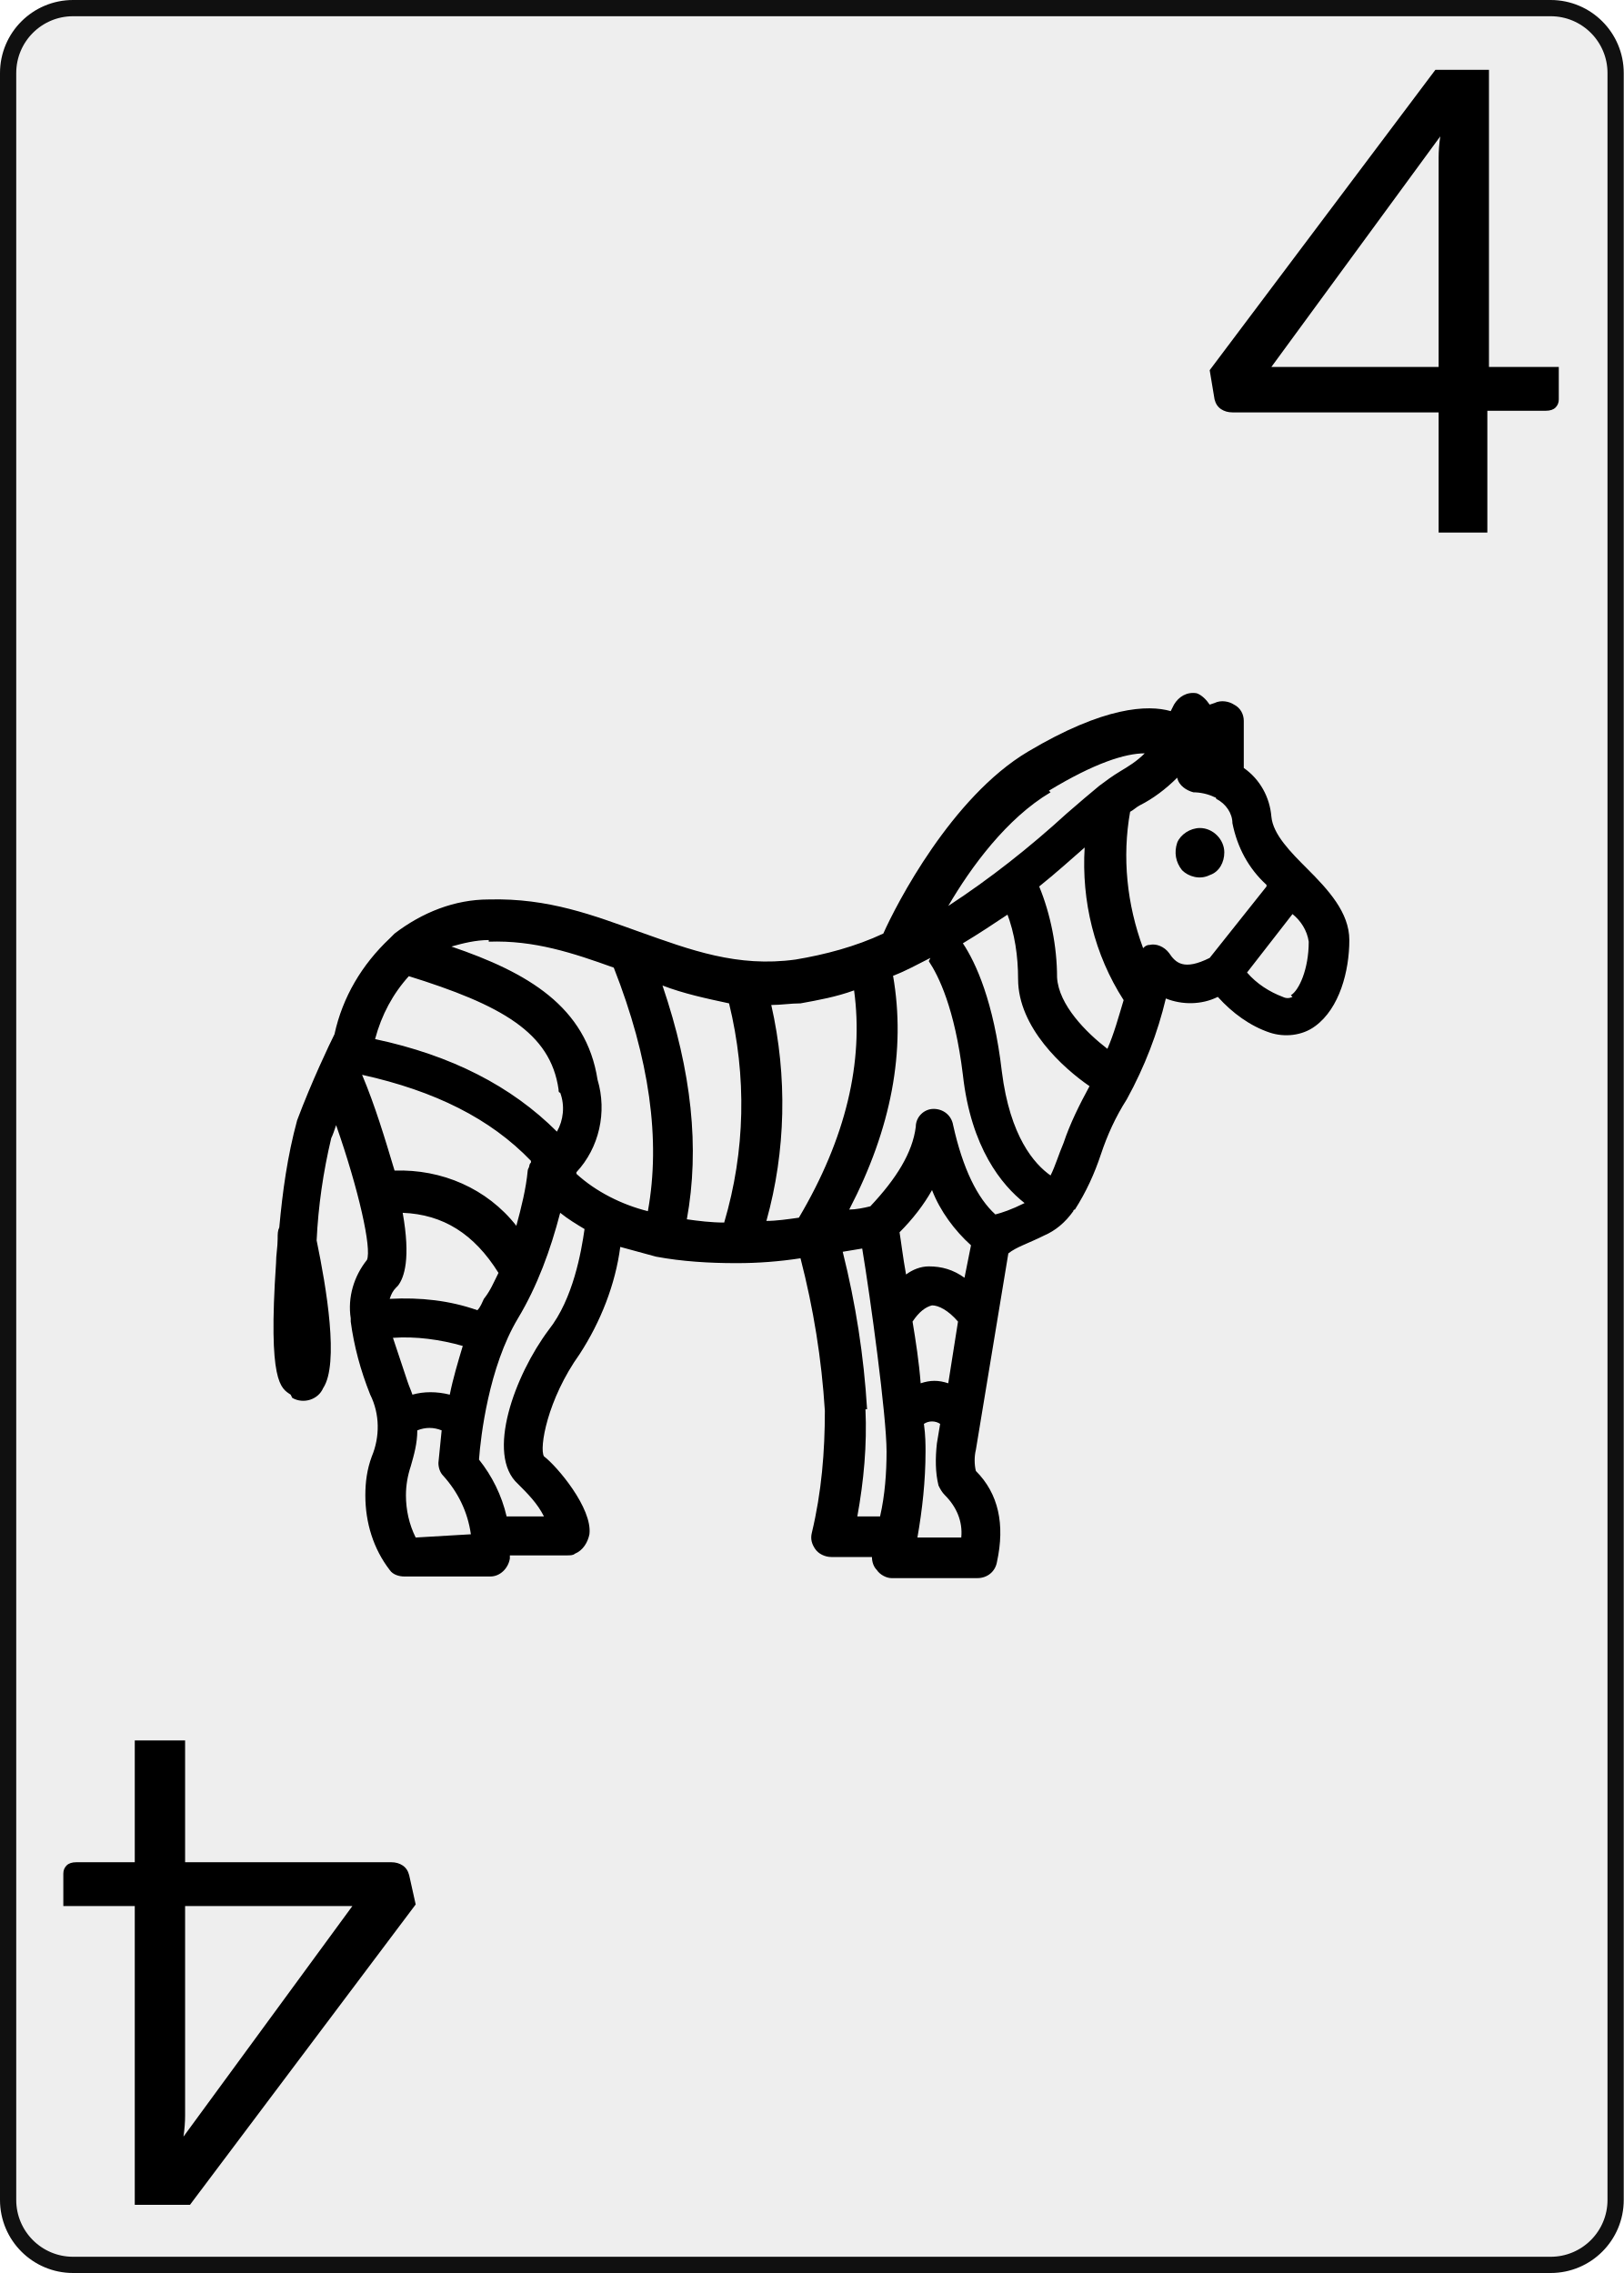
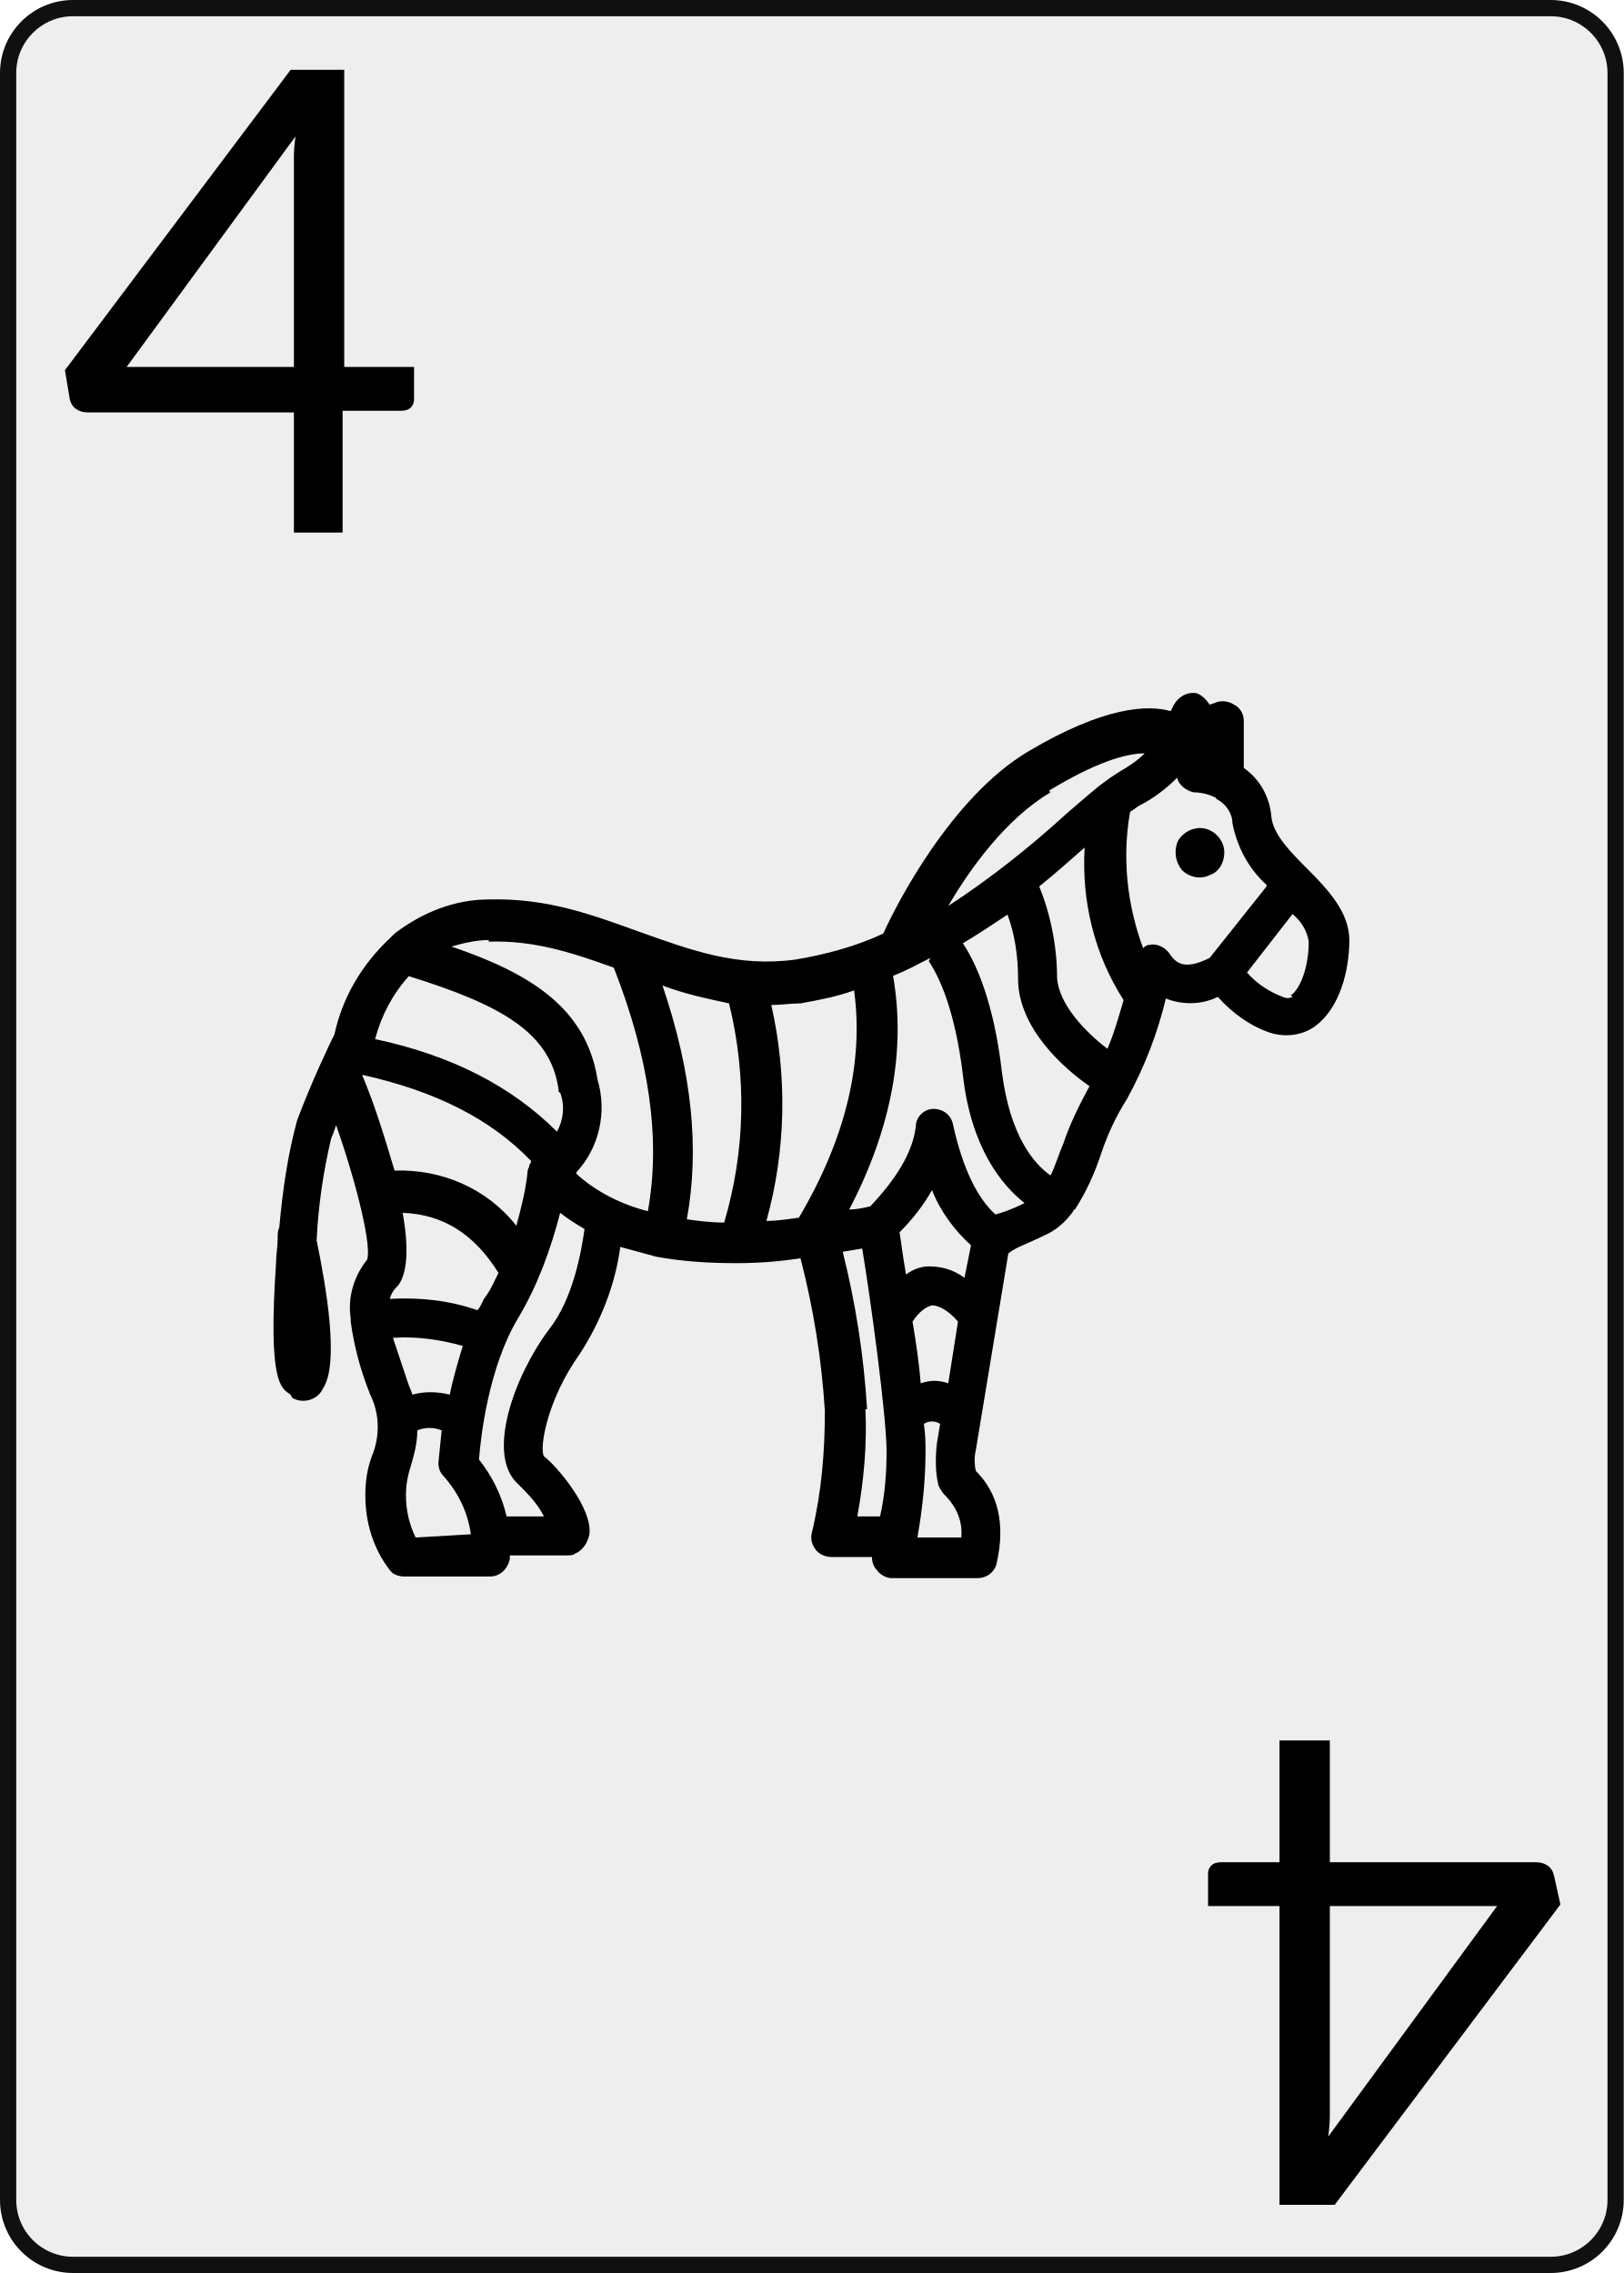
<svg xmlns="http://www.w3.org/2000/svg" width="100px" height="140px" viewbox="0 0 100 140">
  <rect x="0.5" y="0.5" width="99px" height="139px" rx="4px" ry="4px" style="fill:#eeeeee;stroke-width:1px;stroke:#101010" />
  <g id="zebra">
    <path style="fill:#000000;stroke:none" d="m 18.0,86.1 c 0.7,0.4 1.6,0.1 1.9,-0.6 1.0,-1.5 0.2,-6.2 -0.4,-9.1 h 0 c 0.1,-2.1 0.4,-4.2 0.9,-6.3 0.1,-0.2 0.2,-0.5 0.3,-0.8 1.4,4.0 2.2,7.6 1.9,8.3 -0.8,1.0 -1.2,2.3 -1.0,3.6 v 0.1 c 0,0 0,0.1 0,0.1 0.2,1.5 0.6,3.0 1.2,4.5 0.6,1.2 0.6,2.6 0.1,3.8 -0.3,0.8 -0.4,1.6 -0.4,2.4 0,1.7 0.5,3.3 1.5,4.6 0.2,0.3 0.6,0.4 0.9,0.4 h 5.3 c 0.6,0 1.1,-0.5 1.2,-1.1 v -0.2 h 3.5 c 0.2,0 0.4,0 0.5,-0.1 0.5,-0.2 0.8,-0.7 0.9,-1.2 0.2,-1.6 -2.0,-4.2 -2.8,-4.8 -0.3,-0.5 0.2,-3.5 2.2,-6.3 1.3,-2.0 2.2,-4.3 2.5,-6.6 0.7,0.2 1.5,0.4 2.2,0.6 h 0 c 1.6,0.3 3.3,0.4 4.9,0.4 h 0.1 c 1.3,0 2.6,-0.1 3.9,-0.3 0.8,3.1 1.3,6.2 1.5,9.4 0,2.5 -0.2,5.0 -0.8,7.5 -0.1,0.4 0,0.7 0.2,1.0 0.2,0.3 0.6,0.5 1.0,0.5 h 2.5 c 0,0.3 0.1,0.6 0.3,0.8 0.2,0.3 0.6,0.5 0.9,0.5 h 5.3 c 0.6,0 1.1,-0.4 1.2,-1.0 0.5,-2.3 0.1,-4.2 -1.3,-5.6 h 0 c -0.1,-0.4 -0.1,-0.9 0,-1.3 l 2.0,-12.1 C 62.6,76.8 63.3,76.6 64.3,76.1 h 0 c 0.7,-0.3 1.3,-0.8 1.8,-1.5 0,0 0,-0.1 0.1,-0.1 0.7,-1.1 1.2,-2.2 1.6,-3.4 0.4,-1.2 0.9,-2.3 1.6,-3.4 1.1,-2.0 1.9,-4.1 2.4,-6.2 1.0,0.4 2.2,0.4 3.2,-0.1 0.9,1.0 2.0,1.8 3.2,2.2 0.9,0.3 2.0,0.2 2.8,-0.4 1.5,-1.1 2.1,-3.4 2.1,-5.3 0,-1.7 -1.3,-3.1 -2.6,-4.4 -1.0,-1.0 -2.1,-2.1 -2.2,-3.2 v 0 c -0.1,-1.2 -0.7,-2.3 -1.7,-3.0 v -2.9 c 0,-0.4 -0.2,-0.8 -0.6,-1.0 -0.3,-0.2 -0.8,-0.3 -1.2,-0.1 l -0.3,0.1 c -0.2,-0.3 -0.5,-0.6 -0.8,-0.7 -0.6,-0.1 -1.1,0.2 -1.4,0.7 0,0 -0.1,0.2 -0.2,0.4 -1.4,-0.4 -4.1,-0.3 -8.8,2.5 -4.7,2.8 -8.1,9.4 -8.9,11.2 -1.7,0.8 -3.6,1.3 -5.4,1.6 -3.6,0.5 -6.5,-0.6 -9.6,-1.7 -2.8,-1.0 -5.6,-2.1 -9.3,-2.0 l 0,0 c -2.1,0 -4.1,0.8 -5.8,2.1 -0.1,0.1 -0.2,0.2 -0.3,0.3 -1.7,1.6 -2.9,3.6 -3.4,5.9 -0.3,0.6 -1.4,2.9 -2.3,5.3 -0.6,2.2 -0.9,4.4 -1.1,6.6 -0.1,0.2 -0.1,0.4 -0.1,0.7 0,0.5 -0.1,1.0 -0.1,1.5 -0.5,7.4 0.3,7.7 0.9,8.1 z m 7.1,-26.0 c 5.8,1.8 8.8,3.5 9.3,7.0 0,0.1 0,0.2 0.1,0.2 0.3,0.8 0.2,1.7 -0.2,2.4 C 31.5,66.9 27.8,65.0 23.1,64.0 c 0.4,-1.5 1.1,-2.8 2.1,-3.9 z M 24.5,79.2 c 0.4,-0.5 0.8,-1.7 0.3,-4.5 2.5,0.1 4.4,1.3 5.9,3.7 v 0 c -0.3,0.6 -0.5,1.1 -0.9,1.6 -0.1,0.2 -0.2,0.5 -0.4,0.7 h 0 c -1.7,-0.6 -3.5,-0.8 -5.4,-0.7 0.1,-0.3 0.2,-0.5 0.4,-0.7 z m 0.6,5.9 v 0 c -0.3,-0.9 -0.6,-1.8 -0.9,-2.7 1.4,-0.1 2.9,0.1 4.3,0.5 -0.3,1.0 -0.6,2.0 -0.8,3.0 -0.8,-0.2 -1.6,-0.2 -2.3,0 -0.1,-0.3 -0.2,-0.5 -0.3,-0.8 z m 7.6,-13.5 v 0 l 0,0 c -0.1,0.1 -0.1,0.2 -0.1,0.2 0,0.1 -0.1,0.2 -0.1,0.3 -0.1,1.1 -0.4,2.3 -0.7,3.4 -1.8,-2.3 -4.6,-3.5 -7.5,-3.4 -0.6,-2.0 -1.2,-4.0 -2.0,-5.9 4.5,1.0 7.9,2.7 10.4,5.3 z m -7.1,23.1 c -0.4,-0.8 -0.6,-1.7 -0.6,-2.6 0,-0.6 0.1,-1.2 0.3,-1.8 0.2,-0.7 0.4,-1.4 0.4,-2.2 0.5,-0.2 1.0,-0.2 1.5,0 -0.1,1.1 -0.2,1.9 -0.2,2.0 0,0.3 0.1,0.6 0.3,0.8 0.9,1.0 1.5,2.2 1.7,3.6 z m 8.2,-12.8 c -2.1,2.8 -3.9,7.7 -1.9,9.5 v 0 c 0.6,0.6 1.2,1.2 1.6,2.0 h -2.3 c -0.3,-1.3 -0.9,-2.5 -1.7,-3.5 0.1,-1.4 0.6,-5.7 2.4,-8.7 1.2,-2.0 2.0,-4.2 2.6,-6.5 0.5,0.4 1.0,0.7 1.5,1.0 -0.2,1.4 -0.7,4.3 -2.2,6.2 z M 44.9,61.8 c 1.1,4.5 1.0,9.1 -0.3,13.5 -0.8,0 -1.6,-0.1 -2.3,-0.2 0.8,-4.4 0.3,-9.1 -1.5,-14.4 1.3,0.5 2.7,0.8 4.1,1.1 z m 24.3,-0.2 c -0.3,1.0 -0.6,2.1 -1.0,3.0 -1.3,-1.0 -3.0,-2.7 -3.1,-4.4 0,-1.9 -0.4,-3.9 -1.1,-5.6 1.0,-0.8 2.0,-1.7 2.8,-2.4 h 0 c -0.2,3.3 0.6,6.6 2.4,9.4 z m -7.2,-5.4 c 0.5,1.3 0.7,2.7 0.7,4.1 0,3.0 2.8,5.5 4.4,6.6 -0.6,1.1 -1.2,2.3 -1.6,3.5 -0.3,0.7 -0.5,1.4 -0.8,2.0 -1.0,-0.7 -2.5,-2.4 -3.0,-6.4 -0.5,-4.3 -1.6,-6.7 -2.4,-7.9 1.0,-0.6 1.9,-1.2 2.8,-1.8 z m -4.8,3.0 c 0.6,0.9 1.6,2.9 2.1,7.0 0.5,4.5 2.4,6.8 3.8,7.9 -0.8,0.4 -1.4,0.6 -1.8,0.7 -1.1,-1.0 -2.0,-2.8 -2.6,-5.5 h 0 c -0.1,-0.6 -0.6,-1.0 -1.2,-1.0 -0.6,0 -1.1,0.5 -1.1,1.1 -0.2,1.6 -1.2,3.2 -2.8,4.9 -0.4,0.1 -0.9,0.2 -1.3,0.2 2.6,-5.0 3.5,-9.8 2.7,-14.4 0.8,-0.3 1.5,-0.7 2.3,-1.1 z m 2.2,19.5 h 0 c -0.7,-0.5 -1.4,-0.7 -2.2,-0.7 -0.5,0 -1.0,0.2 -1.4,0.5 -0.2,-1.1 -0.3,-2.0 -0.4,-2.6 h 0 c 0.8,-0.8 1.5,-1.7 2.0,-2.6 0.5,1.3 1.4,2.5 2.4,3.4 z m -3.2,2.7 c 0.4,-0.6 0.8,-0.9 1.2,-1.0 0.4,0 1.0,0.3 1.6,1.0 l -0.6,3.8 h 0 c -0.6,-0.2 -1.1,-0.2 -1.7,0 -0.1,-1.3 -0.3,-2.6 -0.5,-3.8 z m -2.8,5.4 0,0 c -0.2,-3.3 -0.7,-6.5 -1.5,-9.7 l 1.2,-0.2 c 0.5,3.0 1.5,10.3 1.5,12.5 0,1.3 -0.1,2.7 -0.4,4.0 h -1.4 c 0.4,-2.2 0.6,-4.4 0.5,-6.6 z m 5.9,7.9 h -2.8 c 0.3,-1.7 0.5,-3.5 0.5,-5.3 0,-0.4 0,-1.0 -0.1,-1.7 0.3,-0.2 0.7,-0.2 1.0,0 l -0.2,1.2 c -0.1,0.9 -0.1,1.8 0.1,2.6 0.1,0.2 0.2,0.4 0.4,0.6 0.7,0.7 1.1,1.6 1.0,2.6 z M 79.6,61.4 c -0.2,0.1 -0.4,0.1 -0.6,0 -0.8,-0.3 -1.6,-0.8 -2.2,-1.5 l 2.8,-3.6 c 0.5,0.4 0.9,1.0 1.0,1.7 0,1.7 -0.6,3.0 -1.1,3.3 z M 78.0,54.6 74.5,59.0 C 72.9,59.8 72.4,59.3 72.0,58.7 l 0,0 c -0.3,-0.4 -0.8,-0.6 -1.2,-0.5 -0.2,0 -0.3,0.1 -0.4,0.2 -1.0,-2.7 -1.3,-5.6 -0.8,-8.4 0.2,-0.1 0.4,-0.3 0.6,-0.4 0.8,-0.4 1.6,-1.0 2.3,-1.7 0.1,0.5 0.6,0.8 1.0,0.9 0.4,0 0.9,0.1 1.3,0.3 0,0 0.1,0 0.1,0.1 0.6,0.3 1.0,0.9 1.0,1.5 0.3,1.5 1.0,2.8 2.1,3.8 z M 64.6,48.7 c 2.8,-1.7 4.7,-2.3 5.9,-2.3 h 0 c -0.5,0.5 -1.0,0.8 -1.5,1.1 -0.5,0.3 -0.9,0.6 -1.3,0.9 -0.6,0.5 -1.2,1.0 -2.0,1.7 -2.3,2.1 -4.7,4.0 -7.3,5.7 1.4,-2.4 3.6,-5.4 6.3,-7.0 z M 49.3,61.8 c 1.1,-0.2 2.2,-0.4 3.3,-0.8 0.6,4.4 -0.5,9.1 -3.4,14.0 -0.7,0.1 -1.4,0.2 -2.0,0.2 1.2,-4.3 1.3,-8.9 0.3,-13.3 0.6,0 1.2,-0.1 1.8,-0.1 z m -19.2,-3.8 c 2.8,-0.1 5.2,0.7 7.7,1.6 2.2,5.6 2.9,10.6 2.1,15.0 -1.6,-0.4 -3.2,-1.2 -4.4,-2.3 0,0 0,-0.1 0,-0.1 1.4,-1.5 1.9,-3.7 1.3,-5.7 -0.7,-4.5 -4.3,-6.6 -9.0,-8.2 0.7,-0.2 1.5,-0.4 2.3,-0.4 z" />
    <path style="fill:#000000;stroke:none" d="m 73.9,51.0 c -0.6,0 -1.2,0.4 -1.4,0.9 -0.2,0.6 -0.1,1.2 0.3,1.7 0.4,0.4 1.1,0.6 1.7,0.3 0.6,-0.2 0.9,-0.8 0.9,-1.4 0,-0.8 -0.7,-1.5 -1.5,-1.5 z" />
  </g>
-   <path id="number-top-right" style="fill:#000000;stroke:none" d="m 91.7,22.6 h 4.3 v 2.0 q 0,0.3 -0.2,0.5 -0.2,0.2 -0.6,0.2 h -3.6 v 7.5 H 88.6 V 25.4 H 75.9 q -0.4,0 -0.7,-0.2 -0.3,-0.2 -0.4,-0.6 L 74.5,22.8 88.4,4.3 h 3.3 z M 88.6,10.8 q 0,-0.5 0,-1.1 0,-0.6 0.1,-1.3 L 78.3,22.6 H 88.6 Z" />
-   <path id="number-bottom-left" style="fill:#000000;stroke:none" d="M 8.3,117.4 H 3.9 v -2.0 q 0,-0.3 0.2,-0.5 0.2,-0.2 0.6,-0.2 h 3.6 v -7.5 h 3.1 v 7.5 h 12.7 q 0.4,0 0.7,0.2 0.3,0.2 0.4,0.6 l 0.4,1.8 -13.9,18.5 H 8.3 Z m 3.1,11.8 q 0,0.5 0,1.1 0,0.6 -0.1,1.3 l 10.4,-14.2 H 11.4 Z" />
+   <path id="number-top-left" style="fill:#000000;stroke:none" d="m 21.2,22.6 h 4.3 v 2.0 q 0,0.3 -0.2,0.5 -0.2,0.2 -0.6,0.2 h -3.6 v 7.5 h -3.0 V 25.4 H 5.4 Q 5.0,25.4 4.7,25.2 4.4,25 4.3,24.6 L 4.0,22.8 17.9,4.3 h 3.3 z M 18.1,10.8 q 0,-0.5 0,-1.1 0,-0.6 0.1,-1.3 L 7.8,22.6 h 10.3 z" />
+   <path id="number-bottom-right" style="fill:#000000;stroke:none" d="m 78.8,117.4 h -4.4 v -2.0 q 0,-0.3 0.2,-0.5 0.2,-0.2 0.6,-0.2 h 3.6 v -7.5 h 3.1 v 7.5 h 12.7 q 0.4,0 0.7,0.2 0.3,0.2 0.4,0.6 l 0.4,1.8 -13.9,18.5 h -3.4 z m 3.1,11.8 q 0,0.5 0,1.1 0,0.6 -0.1,1.3 L 92.2,117.4 H 81.9 Z" />
</svg>
